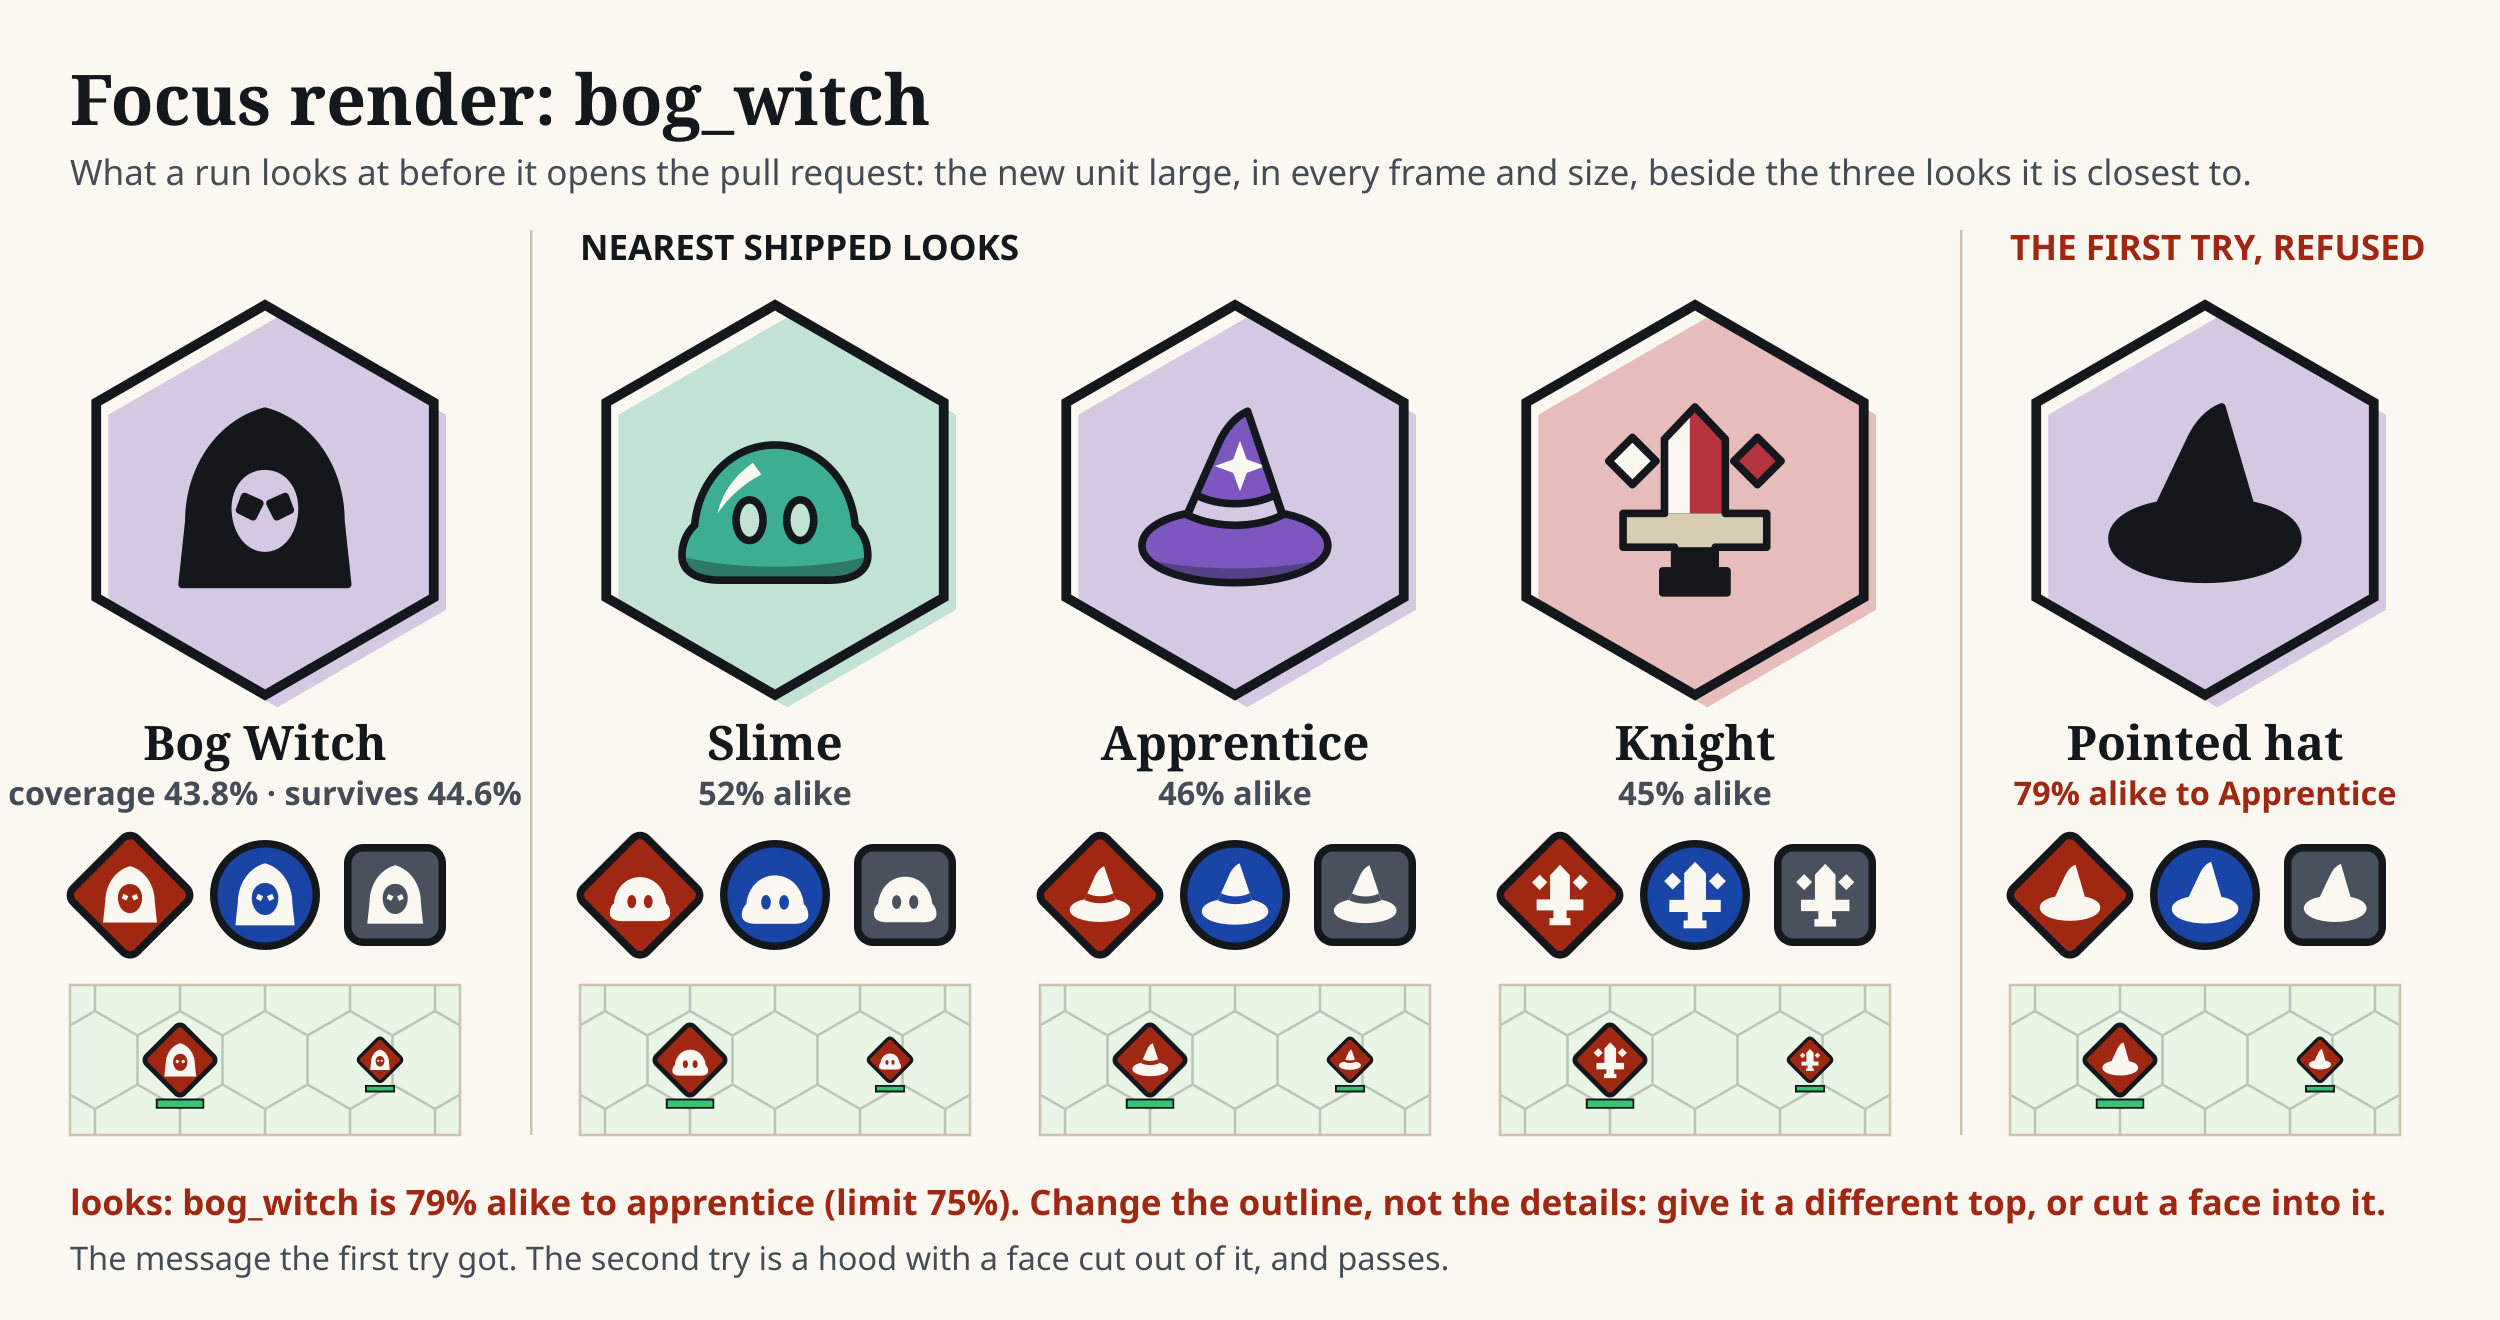
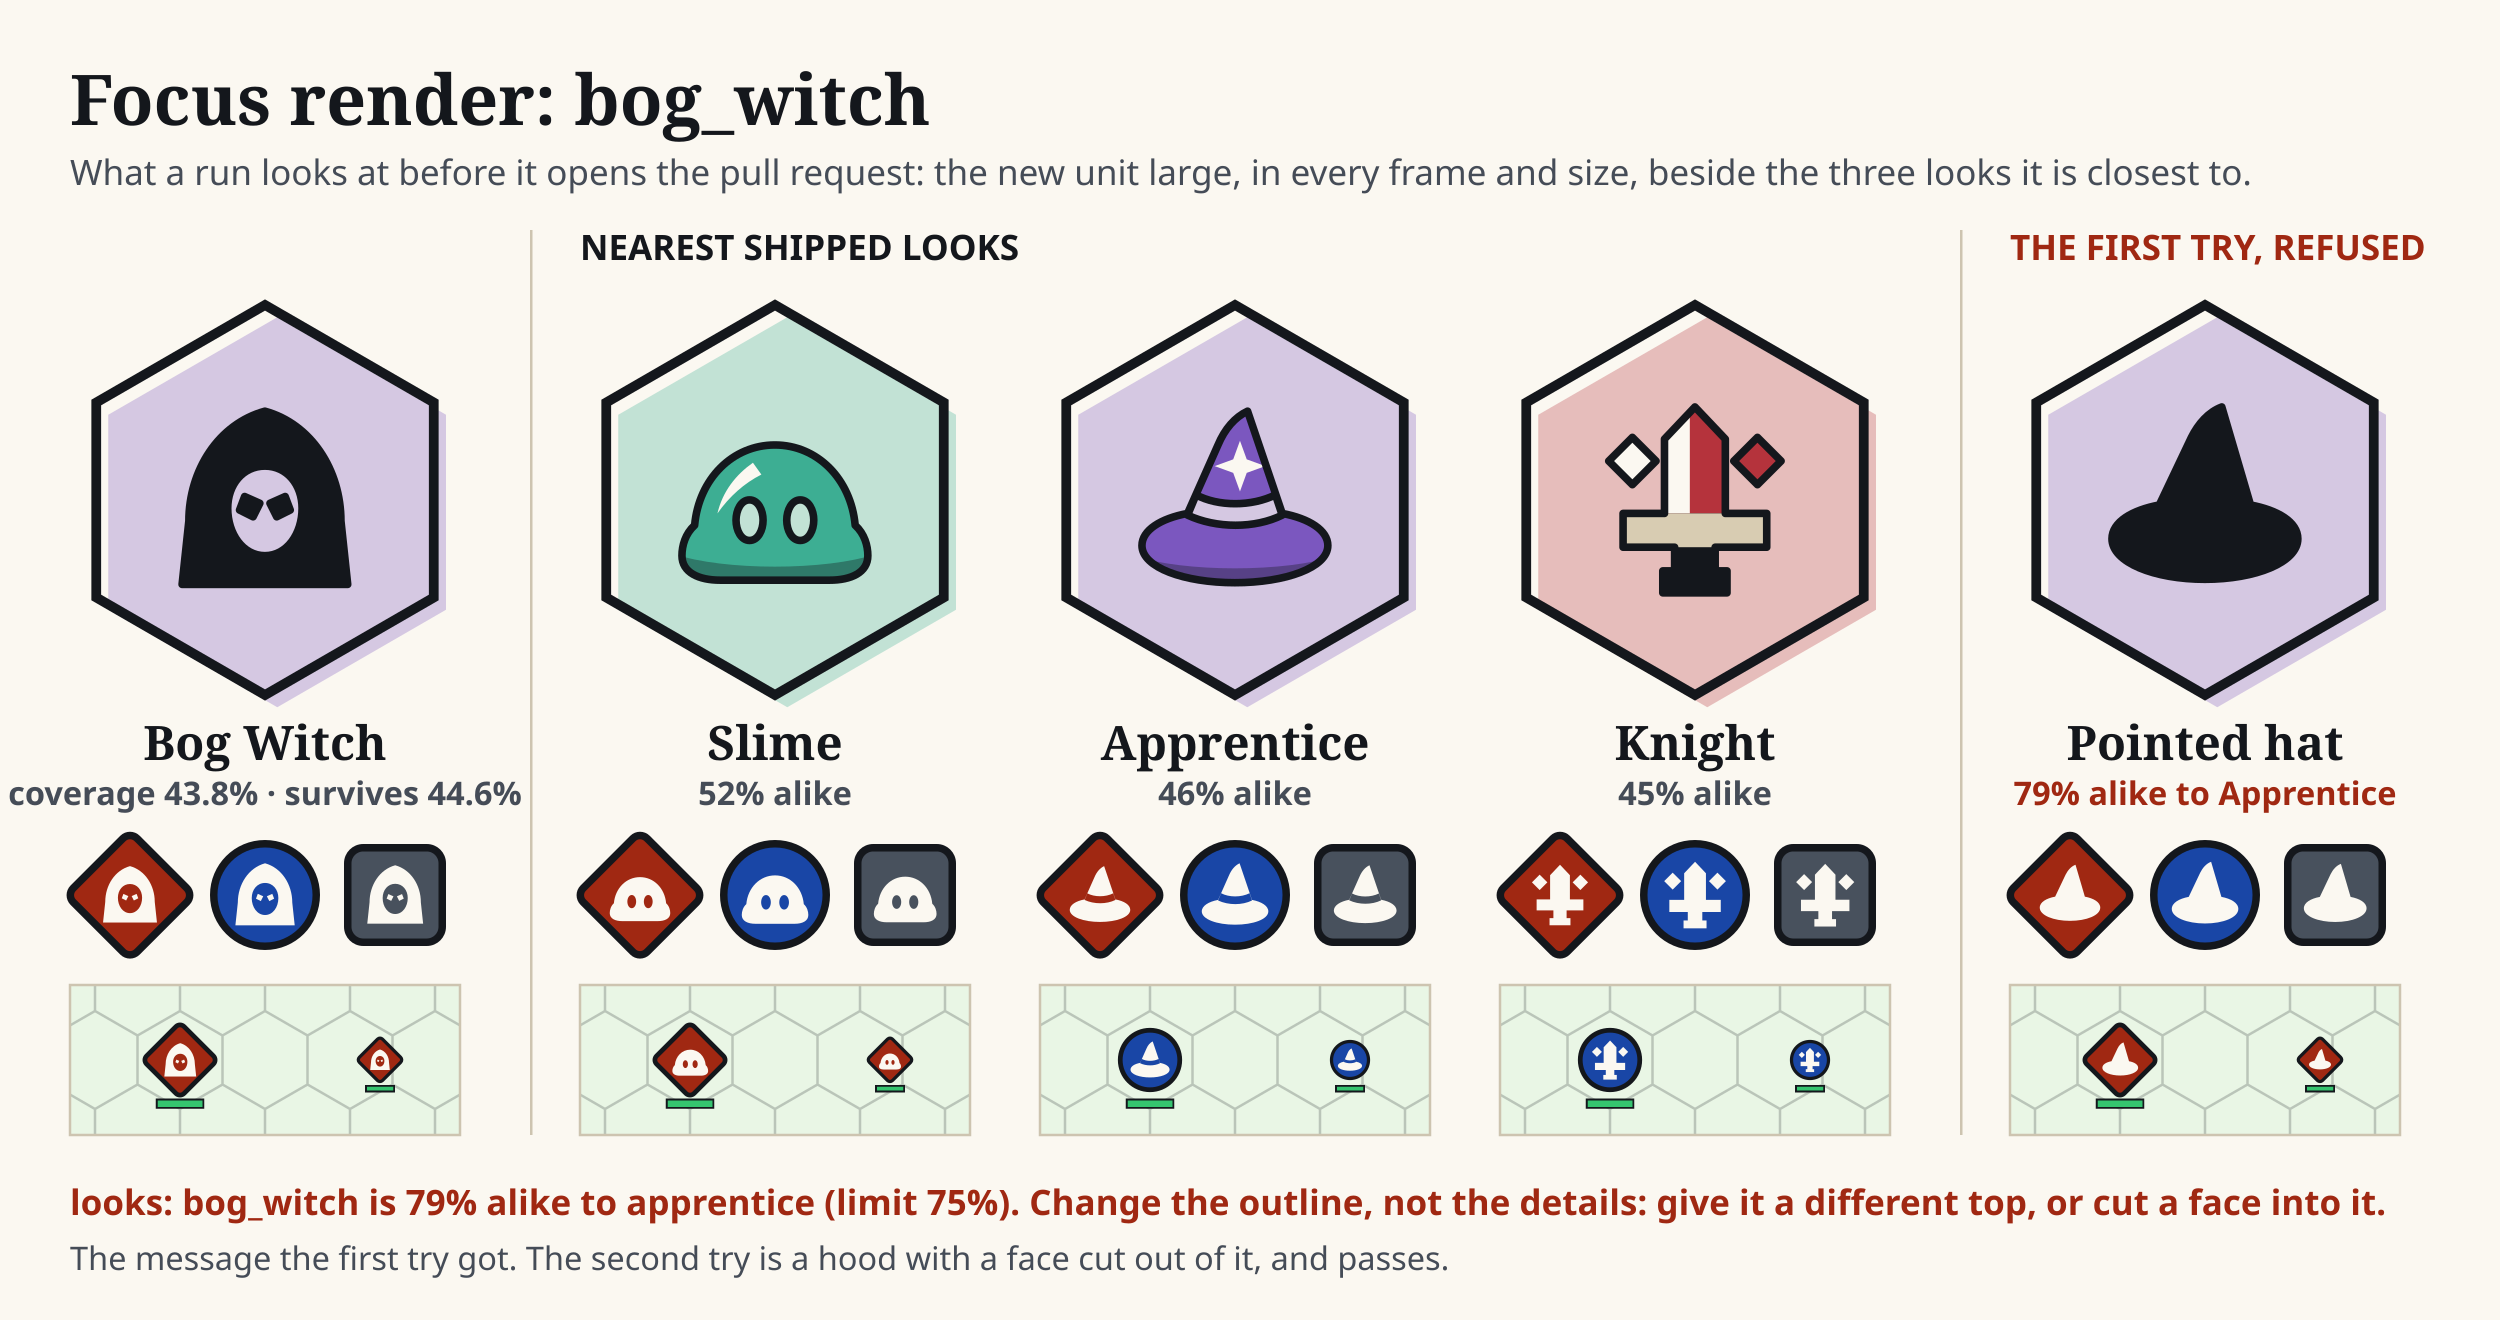
<svg xmlns="http://www.w3.org/2000/svg" width="1000" height="528" viewBox="0 0 1000 528">
  <style>.s{font-family:serif;font-weight:700}.b{font-family:sans-serif}.m{font-family:sans-serif;font-weight:500}.h{font-family:sans-serif;font-weight:700;font-stretch:condensed;font-variant-numeric:tabular-nums}.i{font-family:serif;font-style:italic}</style>
  <rect width="1000" height="528" fill="#FBF8F1" />
  <text x="28" y="50" class="s" font-size="28" fill="#14171C">Focus render: bog_witch</text>
  <text x="28" y="74" class="b" font-size="14" fill="#454C57">What a run looks at before it opens the pull request: the new unit large, in every frame and size, beside the three looks it is closest to.</text>
  <path d="M178.4 243.9L178.4 165.9L110.9 126.9L43.3 165.9L43.3 243.9L110.9 282.9Z" fill="#D5C8E2" />
  <g transform="translate(65.4 159.4) scale(3.38)">
    <path d="M12 1.5 C17.5 3 21 8.5 21 14.5 L21.8 22 L2.2 22 L3 14.5 C3 8.5 6.5 3 12 1.5 Z M12 8 C14.6 8 16.4 10.2 16.4 13 C16.4 16 14.6 18.6 12 18.6 C9.4 18.6 7.6 16 7.6 13 C7.6 10.2 9.4 8 12 8 Z M9.6 11.6 L11.4 12.4 L10.6 14 L9 13.2 Z M14.4 11.6 L15 13.2 L13.4 14 L12.6 12.4 Z" fill="#14171C" fill-rule="evenodd" />
    <path d="M12 1.5 C17.5 3 21 8.5 21 14.5 L21.8 22 L2.2 22 L3 14.5 C3 8.5 6.5 3 12 1.5 Z M12 8 C14.6 8 16.4 10.2 16.4 13 C16.4 16 14.6 18.6 12 18.6 C9.4 18.6 7.6 16 7.6 13 C7.6 10.2 9.4 8 12 8 Z M9.6 11.6 L11.4 12.4 L10.6 14 L9 13.2 Z M14.4 11.6 L15 13.2 L13.4 14 L12.6 12.4 Z" fill="none" stroke="#14171C" stroke-width=".9" stroke-linejoin="round" />
  </g>
  <path d="M173.5 239L173.5 161L106 122L38.5 161L38.5 239L106 278Z" fill="none" stroke="#14171C" stroke-width="3.9" />
  <text x="106" y="304" class="s" font-size="19" fill="#14171C" text-anchor="middle">Bog Witch</text>
  <text x="106" y="322" class="h" font-size="13" fill="#454C57" text-anchor="middle">coverage 43.8% · survives 44.6%</text>
  <rect x="34" y="340" width="36.1" height="36.1" rx="4" transform="rotate(45 52 358)" fill="#A02812" stroke="#14171C" stroke-width="3" />
  <path d="M12 1.5 C17.5 3 21 8.5 21 14.5 L21.8 22 L2.2 22 L3 14.5 C3 8.5 6.5 3 12 1.5 Z M12 8 C14.6 8 16.4 10.2 16.4 13 C16.4 16 14.6 18.6 12 18.6 C9.4 18.6 7.6 16 7.6 13 C7.6 10.2 9.4 8 12 8 Z M9.6 11.6 L11.4 12.4 L10.6 14 L9 13.2 Z M14.4 11.6 L15 13.2 L13.4 14 L12.6 12.4 Z" transform="translate(38.8 344.8) scale(1.1)" fill="#FBF8F1" fill-rule="evenodd" />
  <circle cx="106" cy="358" r="20.5" fill="#1946A6" stroke="#14171C" stroke-width="3" />
  <path d="M12 1.5 C17.5 3 21 8.5 21 14.5 L21.8 22 L2.2 22 L3 14.5 C3 8.5 6.5 3 12 1.5 Z M12 8 C14.6 8 16.4 10.2 16.4 13 C16.4 16 14.6 18.6 12 18.6 C9.4 18.6 7.6 16 7.6 13 C7.6 10.2 9.4 8 12 8 Z M9.6 11.6 L11.4 12.4 L10.6 14 L9 13.2 Z M14.4 11.6 L15 13.2 L13.4 14 L12.6 12.4 Z" transform="translate(91.5 343.5) scale(1.21)" fill="#FBF8F1" fill-rule="evenodd" />
  <rect x="139.1" y="339.1" width="37.8" height="37.8" rx="6.2" fill="#48515D" stroke="#14171C" stroke-width="3" />
  <path d="M12 1.5 C17.5 3 21 8.5 21 14.5 L21.8 22 L2.2 22 L3 14.5 C3 8.5 6.5 3 12 1.5 Z M12 8 C14.6 8 16.4 10.2 16.4 13 C16.4 16 14.6 18.6 12 18.6 C9.4 18.6 7.6 16 7.6 13 C7.6 10.2 9.4 8 12 8 Z M9.6 11.6 L11.4 12.4 L10.6 14 L9 13.2 Z M14.4 11.6 L15 13.2 L13.4 14 L12.6 12.4 Z" transform="translate(144.4 344.4) scale(1.14)" fill="#FBF8F1" fill-rule="evenodd" />
  <clipPath id="fbog_witch">
    <rect x="28" y="394" width="156" height="60" />
  </clipPath>
  <g clip-path="url(#fbog_witch)">
    <rect x="28" y="394" width="156" height="60" fill="#E9F6E5" />
    <path d="M21 374.9l0 -19.6l-17 -9.8l-17 9.8M21 433.8l0 -19.6l-17 -9.8l-17 9.8M38 404.4l0 -19.7l-17 -9.8l-17 9.8M55 374.9l0 -19.6l-17 -9.8l-17 9.8M21 492.7l0 -19.6l-17 -9.8l-17 9.8M38 463.3l0 -19.7l-17 -9.8l-17 9.8M55 433.8l0 -19.6l-17 -9.8l-17 9.8M72 404.4l0 -19.7l-17 -9.8l-17 9.8M89 374.9l0 -19.6l-17 -9.8l-17 9.8M55 492.7l0 -19.6l-17 -9.8l-17 9.8M72 463.3l0 -19.7l-17 -9.8l-17 9.8M89 433.8l0 -19.6l-17 -9.8l-17 9.8M106 404.4l0 -19.7l-17 -9.8l-17 9.8M123 374.9l0 -19.6l-17 -9.8l-17 9.8M89 492.7l0 -19.6l-17 -9.8l-17 9.8M106 463.3l0 -19.7l-17 -9.8l-17 9.8M123 433.8l0 -19.6l-17 -9.8l-17 9.8M140 404.4l0 -19.7l-17 -9.8l-17 9.8M157 374.9l0 -19.6l-17 -9.8l-17 9.8M123 492.7l0 -19.6l-17 -9.8l-17 9.8M140 463.3l0 -19.7l-17 -9.8l-17 9.8M157 433.8l0 -19.6l-17 -9.8l-17 9.8M174 404.4l0 -19.7l-17 -9.8l-17 9.8M191 374.9l0 -19.6l-17 -9.8l-17 9.8M157 492.7l0 -19.6l-17 -9.8l-17 9.8M174 463.3l0 -19.7l-17 -9.8l-17 9.8M191 433.8l0 -19.6l-17 -9.8l-17 9.8M208 404.4l0 -19.7l-17 -9.8l-17 9.8M225 374.9l0 -19.6l-17 -9.8l-17 9.8M191 492.7l0 -19.6l-17 -9.8l-17 9.8M208 463.3l0 -19.7l-17 -9.8l-17 9.8M225 433.8l0 -19.6l-17 -9.8l-17 9.8M225 492.7l0 -19.6l-17 -9.8l-17 9.8" fill="none" stroke="#14171C" stroke-opacity="0.22" stroke-width="1" />
    <rect x="61.4" y="413.4" width="21.2" height="21.2" rx="2.3" transform="rotate(45 72 424)" fill="#A02812" stroke="#14171C" stroke-width="1.9" />
    <path d="M12 1.5 C17.5 3 21 8.5 21 14.5 L21.8 22 L2.2 22 L3 14.5 C3 8.5 6.5 3 12 1.5 Z M12 8 C14.6 8 16.4 10.2 16.4 13 C16.4 16 14.6 18.6 12 18.6 C9.4 18.6 7.6 16 7.6 13 C7.6 10.2 9.4 8 12 8 Z M9.6 11.6 L11.4 12.4 L10.6 14 L9 13.2 Z M14.4 11.6 L15 13.2 L13.4 14 L12.6 12.4 Z" transform="translate(64.3 416.3) scale(0.65)" fill="#FBF8F1" fill-rule="evenodd" />
    <rect x="62.3" y="439.4" width="19.4" height="4.1" fill="#14171C" />
    <rect x="63.1" y="440.2" width="17.9" height="2.6" fill="#35C46F" />
    <rect x="145.4" y="417.4" width="13.1" height="13.1" rx="1.4" transform="rotate(45 152 424)" fill="#A02812" stroke="#14171C" stroke-width="1.3" />
    <path d="M12 1.5 C17.5 3 21 8.5 21 14.5 L21.8 22 L2.2 22 L3 14.5 C3 8.5 6.5 3 12 1.5 Z M12 8 C14.6 8 16.4 10.2 16.4 13 C16.4 16 14.6 18.6 12 18.6 C9.4 18.6 7.6 16 7.6 13 C7.6 10.2 9.4 8 12 8 Z M9.6 11.6 L11.4 12.4 L10.6 14 L9 13.2 Z M14.4 11.6 L15 13.2 L13.4 14 L12.6 12.4 Z" transform="translate(147.2 419.2) scale(0.4)" fill="#FBF8F1" fill-rule="evenodd" />
    <rect x="146" y="434" width="12" height="3" fill="#14171C" />
    <rect x="146.8" y="434.7" width="10.5" height="1.5" fill="#35C46F" />
  </g>
  <rect x="28" y="394" width="156" height="60" fill="none" stroke="#CDC4B0" />
  <rect x="212" y="92" width="1" height="362" fill="#CDC4B0" />
  <text x="232" y="104" class="h" font-size="14" fill="#14171C">NEAREST SHIPPED LOOKS</text>
  <path d="M382.4 243.9L382.4 165.9L314.9 126.9L247.3 165.9L247.3 243.9L314.9 282.9Z" fill="#C2E2D5" />
  <g transform="translate(269.4 159.4) scale(3.38)">
    <path d="M12 5.5 C17 5.5 21 9.5 21.5 15 C22.6 16 23 17.4 23 18.6 C23 20.6 21 21.5 18.5 21.5 L5.5 21.5 C3 21.5 1 20.6 1 18.6 C1 17.4 1.4 16 2.5 15 C3 9.5 7 5.5 12 5.5 Z M9 12 C10 12 10.6 13.2 10.6 14.4 C10.6 15.6 10 16.8 9 16.8 C8 16.8 7.4 15.6 7.4 14.4 C7.4 13.2 8 12 9 12 Z M15 12 C16 12 16.6 13.2 16.6 14.4 C16.6 15.6 16 16.8 15 16.8 C14 16.8 13.4 15.6 13.4 14.4 C13.4 13.2 14 12 15 12 Z" fill="#14171C" fill-rule="evenodd" />
    <clipPath id="g18">
      <path d="M12 5.5 C17 5.5 21 9.5 21.5 15 C22.6 16 23 17.4 23 18.6 C23 20.6 21 21.5 18.5 21.5 L5.5 21.5 C3 21.5 1 20.6 1 18.6 C1 17.4 1.4 16 2.5 15 C3 9.5 7 5.5 12 5.5 Z M9 12 C10 12 10.6 13.2 10.6 14.4 C10.6 15.6 10 16.8 9 16.8 C8 16.8 7.4 15.6 7.4 14.4 C7.4 13.2 8 12 9 12 Z M15 12 C16 12 16.6 13.2 16.6 14.4 C16.6 15.6 16 16.8 15 16.8 C14 16.8 13.4 15.6 13.4 14.4 C13.4 13.2 14 12 15 12 Z" clip-rule="evenodd" />
    </clipPath>
    <g clip-path="url(#g18)">
      <path d="M0 0 L24 0 L24 24 L0 24 Z" fill="#3DAE93" />
      <path d="M0 18.4 C6 20.4 18 20.4 24 18.4 L24 24 L0 24 Z" fill="#2F7969" />
      <path d="M9.4 7.6 C7.4 9 5.8 11 5.2 13.6 C6.6 11.6 8.4 10 10.4 9 Z" fill="#FBF8F1" />
    </g>
    <path d="M12 5.5 C17 5.5 21 9.5 21.5 15 C22.6 16 23 17.4 23 18.6 C23 20.6 21 21.5 18.5 21.5 L5.5 21.5 C3 21.5 1 20.6 1 18.6 C1 17.4 1.4 16 2.5 15 C3 9.5 7 5.5 12 5.5 Z M9 12 C10 12 10.6 13.2 10.6 14.4 C10.6 15.6 10 16.8 9 16.8 C8 16.8 7.4 15.6 7.4 14.4 C7.4 13.2 8 12 9 12 Z M15 12 C16 12 16.6 13.2 16.6 14.4 C16.6 15.6 16 16.8 15 16.8 C14 16.8 13.4 15.6 13.4 14.4 C13.4 13.2 14 12 15 12 Z" fill="none" stroke="#14171C" stroke-width=".9" stroke-linejoin="round" />
  </g>
  <path d="M377.5 239L377.5 161L310 122L242.5 161L242.5 239L310 278Z" fill="none" stroke="#14171C" stroke-width="3.9" />
  <text x="310" y="304" class="s" font-size="19" fill="#14171C" text-anchor="middle">Slime</text>
  <text x="310" y="322" class="h" font-size="13" fill="#454C57" text-anchor="middle">52% alike</text>
  <rect x="238" y="340" width="36.1" height="36.1" rx="4" transform="rotate(45 256 358)" fill="#A02812" stroke="#14171C" stroke-width="3" />
  <path d="M12 5.5 C17 5.5 21 9.5 21.5 15 C22.6 16 23 17.4 23 18.6 C23 20.6 21 21.5 18.5 21.5 L5.5 21.5 C3 21.5 1 20.6 1 18.6 C1 17.4 1.4 16 2.5 15 C3 9.5 7 5.5 12 5.5 Z M9 12 C10 12 10.6 13.2 10.6 14.4 C10.6 15.6 10 16.8 9 16.8 C8 16.8 7.4 15.6 7.4 14.4 C7.4 13.2 8 12 9 12 Z M15 12 C16 12 16.6 13.2 16.6 14.4 C16.6 15.6 16 16.8 15 16.8 C14 16.8 13.4 15.6 13.4 14.4 C13.4 13.2 14 12 15 12 Z" transform="translate(242.8 344.8) scale(1.1)" fill="#FBF8F1" fill-rule="evenodd" />
  <circle cx="310" cy="358" r="20.5" fill="#1946A6" stroke="#14171C" stroke-width="3" />
  <path d="M12 5.5 C17 5.5 21 9.5 21.5 15 C22.6 16 23 17.4 23 18.6 C23 20.6 21 21.5 18.5 21.5 L5.5 21.5 C3 21.5 1 20.6 1 18.6 C1 17.4 1.4 16 2.5 15 C3 9.5 7 5.5 12 5.5 Z M9 12 C10 12 10.6 13.2 10.6 14.4 C10.6 15.6 10 16.8 9 16.8 C8 16.8 7.4 15.6 7.4 14.4 C7.4 13.2 8 12 9 12 Z M15 12 C16 12 16.6 13.2 16.6 14.4 C16.6 15.6 16 16.8 15 16.8 C14 16.8 13.4 15.6 13.4 14.4 C13.4 13.2 14 12 15 12 Z" transform="translate(295.5 343.5) scale(1.21)" fill="#FBF8F1" fill-rule="evenodd" />
  <rect x="343.1" y="339.1" width="37.8" height="37.8" rx="6.2" fill="#48515D" stroke="#14171C" stroke-width="3" />
  <path d="M12 5.5 C17 5.5 21 9.5 21.5 15 C22.6 16 23 17.4 23 18.6 C23 20.6 21 21.5 18.5 21.5 L5.5 21.5 C3 21.5 1 20.6 1 18.6 C1 17.4 1.4 16 2.5 15 C3 9.5 7 5.5 12 5.5 Z M9 12 C10 12 10.6 13.2 10.6 14.4 C10.6 15.6 10 16.8 9 16.8 C8 16.8 7.4 15.6 7.4 14.4 C7.4 13.2 8 12 9 12 Z M15 12 C16 12 16.6 13.2 16.6 14.4 C16.6 15.6 16 16.8 15 16.8 C14 16.8 13.4 15.6 13.4 14.4 C13.4 13.2 14 12 15 12 Z" transform="translate(348.4 344.4) scale(1.14)" fill="#FBF8F1" fill-rule="evenodd" />
  <clipPath id="fslime">
    <rect x="232" y="394" width="156" height="60" />
  </clipPath>
  <g clip-path="url(#fslime)">
    <rect x="232" y="394" width="156" height="60" fill="#E9F6E5" />
    <path d="M225 374.9l0 -19.6l-17 -9.8l-17 9.8M225 433.8l0 -19.6l-17 -9.8l-17 9.8M242 404.4l0 -19.7l-17 -9.8l-17 9.8M259 374.9l0 -19.6l-17 -9.8l-17 9.8M225 492.7l0 -19.6l-17 -9.8l-17 9.8M242 463.3l0 -19.7l-17 -9.8l-17 9.8M259 433.8l0 -19.6l-17 -9.8l-17 9.8M276 404.4l0 -19.7l-17 -9.8l-17 9.8M293 374.9l0 -19.6l-17 -9.8l-17 9.8M259 492.7l0 -19.6l-17 -9.8l-17 9.8M276 463.3l0 -19.7l-17 -9.8l-17 9.8M293 433.8l0 -19.6l-17 -9.8l-17 9.8M310 404.4l0 -19.7l-17 -9.8l-17 9.8M327 374.9l0 -19.6l-17 -9.8l-17 9.8M293 492.7l0 -19.6l-17 -9.8l-17 9.8M310 463.3l0 -19.7l-17 -9.8l-17 9.8M327 433.8l0 -19.6l-17 -9.8l-17 9.8M344 404.4l0 -19.7l-17 -9.8l-17 9.8M361 374.9l0 -19.6l-17 -9.8l-17 9.8M327 492.7l0 -19.6l-17 -9.8l-17 9.8M344 463.3l0 -19.7l-17 -9.8l-17 9.8M361 433.8l0 -19.6l-17 -9.8l-17 9.8M378 404.4l0 -19.7l-17 -9.8l-17 9.8M395 374.9l0 -19.6l-17 -9.8l-17 9.8M361 492.7l0 -19.6l-17 -9.8l-17 9.8M378 463.3l0 -19.7l-17 -9.8l-17 9.8M395 433.8l0 -19.6l-17 -9.8l-17 9.8M412 404.4l0 -19.7l-17 -9.8l-17 9.8M429 374.9l0 -19.6l-17 -9.8l-17 9.8M395 492.7l0 -19.6l-17 -9.8l-17 9.8M412 463.3l0 -19.7l-17 -9.8l-17 9.8M429 433.8l0 -19.6l-17 -9.8l-17 9.8M429 492.7l0 -19.6l-17 -9.8l-17 9.8" fill="none" stroke="#14171C" stroke-opacity="0.22" stroke-width="1" />
    <rect x="265.4" y="413.4" width="21.2" height="21.2" rx="2.3" transform="rotate(45 276 424)" fill="#A02812" stroke="#14171C" stroke-width="1.9" />
    <path d="M12 5.5 C17 5.5 21 9.5 21.5 15 C22.6 16 23 17.4 23 18.6 C23 20.6 21 21.5 18.5 21.5 L5.5 21.5 C3 21.5 1 20.6 1 18.6 C1 17.4 1.4 16 2.5 15 C3 9.5 7 5.5 12 5.5 Z M9 12 C10 12 10.6 13.2 10.6 14.4 C10.6 15.6 10 16.8 9 16.8 C8 16.8 7.4 15.6 7.4 14.4 C7.4 13.2 8 12 9 12 Z M15 12 C16 12 16.6 13.2 16.6 14.4 C16.6 15.6 16 16.8 15 16.8 C14 16.8 13.4 15.6 13.4 14.4 C13.4 13.2 14 12 15 12 Z" transform="translate(268.3 416.3) scale(0.65)" fill="#FBF8F1" fill-rule="evenodd" />
    <rect x="266.3" y="439.4" width="19.4" height="4.1" fill="#14171C" />
    <rect x="267.1" y="440.2" width="17.9" height="2.6" fill="#35C46F" />
    <rect x="349.4" y="417.4" width="13.1" height="13.1" rx="1.4" transform="rotate(45 356 424)" fill="#A02812" stroke="#14171C" stroke-width="1.3" />
    <path d="M12 5.5 C17 5.5 21 9.5 21.5 15 C22.6 16 23 17.4 23 18.6 C23 20.6 21 21.5 18.5 21.5 L5.5 21.5 C3 21.5 1 20.6 1 18.6 C1 17.4 1.4 16 2.5 15 C3 9.5 7 5.5 12 5.5 Z M9 12 C10 12 10.6 13.2 10.6 14.4 C10.6 15.6 10 16.8 9 16.8 C8 16.8 7.4 15.6 7.4 14.4 C7.4 13.2 8 12 9 12 Z M15 12 C16 12 16.6 13.2 16.6 14.4 C16.6 15.6 16 16.8 15 16.8 C14 16.8 13.4 15.6 13.4 14.4 C13.4 13.2 14 12 15 12 Z" transform="translate(351.2 419.2) scale(0.4)" fill="#FBF8F1" fill-rule="evenodd" />
    <rect x="350" y="434" width="12" height="3" fill="#14171C" />
    <rect x="350.8" y="434.7" width="10.5" height="1.5" fill="#35C46F" />
  </g>
  <rect x="232" y="394" width="156" height="60" fill="none" stroke="#CDC4B0" />
  <path d="M566.4 243.9L566.4 165.9L498.9 126.9L431.3 165.9L431.3 243.9L498.9 282.9Z" fill="#D5C8E2" />
  <g transform="translate(453.4 159.4) scale(3.38)">
    <path d="M13.5 1.5 L17.6 13.6 C20.8 14.2 23 15.6 23 17.4 C23 20 18 21.8 12 21.8 C6 21.8 1 20 1 17.4 C1 15.6 3.2 14.2 6.4 13.6 L10 5.5 C10.8 3.6 12 2.2 13.5 1.5 Z M7.4 11.4 C10 12.8 14 12.8 16.8 11.4 L17.6 13.8 C14.4 15.4 9.8 15.4 6.4 13.8 Z" fill="#14171C" fill-rule="evenodd" />
    <clipPath id="g19">
      <path d="M13.5 1.5 L17.6 13.6 C20.8 14.2 23 15.6 23 17.4 C23 20 18 21.8 12 21.8 C6 21.8 1 20 1 17.4 C1 15.6 3.2 14.2 6.4 13.6 L10 5.5 C10.8 3.6 12 2.2 13.5 1.5 Z M7.4 11.4 C10 12.8 14 12.8 16.8 11.4 L17.6 13.8 C14.4 15.4 9.8 15.4 6.4 13.8 Z" clip-rule="evenodd" />
    </clipPath>
    <g clip-path="url(#g19)">
      <path d="M0 0 L24 0 L24 24 L0 24 Z" fill="#7B57BF" />
      <path d="M0 18.6 C6 20.6 18 20.6 24 18.6 L24 24 L0 24 Z" fill="#574186" />
      <path d="M12.6 5 L13.4 7.2 L15.6 8 L13.4 8.8 L12.6 11 L11.8 8.8 L9.6 8 L11.8 7.2 Z" fill="#FBF8F1" />
    </g>
    <path d="M13.5 1.5 L17.6 13.6 C20.8 14.2 23 15.6 23 17.4 C23 20 18 21.8 12 21.8 C6 21.8 1 20 1 17.4 C1 15.6 3.2 14.2 6.4 13.6 L10 5.5 C10.8 3.6 12 2.2 13.5 1.5 Z M7.4 11.4 C10 12.8 14 12.8 16.8 11.4 L17.6 13.8 C14.4 15.4 9.8 15.4 6.4 13.8 Z" fill="none" stroke="#14171C" stroke-width=".9" stroke-linejoin="round" />
  </g>
  <path d="M561.5 239L561.5 161L494 122L426.5 161L426.5 239L494 278Z" fill="none" stroke="#14171C" stroke-width="3.9" />
  <text x="494" y="304" class="s" font-size="19" fill="#14171C" text-anchor="middle">Apprentice</text>
  <text x="494" y="322" class="h" font-size="13" fill="#454C57" text-anchor="middle">46% alike</text>
  <rect x="422" y="340" width="36.1" height="36.1" rx="4" transform="rotate(45 440 358)" fill="#A02812" stroke="#14171C" stroke-width="3" />
  <path d="M13.5 1.5 L17.6 13.6 C20.8 14.2 23 15.6 23 17.4 C23 20 18 21.8 12 21.8 C6 21.8 1 20 1 17.4 C1 15.6 3.2 14.2 6.4 13.6 L10 5.5 C10.8 3.6 12 2.2 13.5 1.5 Z M7.4 11.4 C10 12.8 14 12.8 16.8 11.4 L17.6 13.8 C14.4 15.4 9.8 15.4 6.4 13.8 Z" transform="translate(426.8 344.8) scale(1.1)" fill="#FBF8F1" fill-rule="evenodd" />
  <circle cx="494" cy="358" r="20.5" fill="#1946A6" stroke="#14171C" stroke-width="3" />
  <path d="M13.5 1.5 L17.6 13.6 C20.8 14.2 23 15.6 23 17.4 C23 20 18 21.8 12 21.8 C6 21.8 1 20 1 17.4 C1 15.6 3.2 14.2 6.4 13.6 L10 5.5 C10.8 3.6 12 2.2 13.5 1.5 Z M7.4 11.4 C10 12.8 14 12.8 16.8 11.4 L17.6 13.8 C14.4 15.4 9.8 15.4 6.4 13.8 Z" transform="translate(479.5 343.5) scale(1.21)" fill="#FBF8F1" fill-rule="evenodd" />
  <rect x="527.1" y="339.1" width="37.8" height="37.8" rx="6.2" fill="#48515D" stroke="#14171C" stroke-width="3" />
  <path d="M13.5 1.5 L17.6 13.6 C20.8 14.2 23 15.6 23 17.4 C23 20 18 21.8 12 21.8 C6 21.8 1 20 1 17.4 C1 15.6 3.2 14.2 6.4 13.6 L10 5.5 C10.8 3.6 12 2.2 13.5 1.5 Z M7.4 11.4 C10 12.8 14 12.8 16.8 11.4 L17.6 13.8 C14.4 15.4 9.8 15.4 6.4 13.8 Z" transform="translate(532.4 344.4) scale(1.14)" fill="#FBF8F1" fill-rule="evenodd" />
  <clipPath id="fapprentice">
    <rect x="416" y="394" width="156" height="60" />
  </clipPath>
  <g clip-path="url(#fapprentice)">
    <rect x="416" y="394" width="156" height="60" fill="#E9F6E5" />
    <path d="M409 374.9l0 -19.6l-17 -9.8l-17 9.8M409 433.8l0 -19.6l-17 -9.8l-17 9.8M426 404.4l0 -19.7l-17 -9.8l-17 9.8M443 374.9l0 -19.6l-17 -9.8l-17 9.8M409 492.7l0 -19.6l-17 -9.8l-17 9.8M426 463.3l0 -19.7l-17 -9.8l-17 9.8M443 433.8l0 -19.6l-17 -9.8l-17 9.8M460 404.4l0 -19.7l-17 -9.8l-17 9.8M477 374.9l0 -19.6l-17 -9.8l-17 9.8M443 492.7l0 -19.6l-17 -9.8l-17 9.8M460 463.3l0 -19.7l-17 -9.8l-17 9.8M477 433.8l0 -19.6l-17 -9.8l-17 9.8M494 404.4l0 -19.7l-17 -9.8l-17 9.8M511 374.9l0 -19.6l-17 -9.8l-17 9.8M477 492.7l0 -19.6l-17 -9.8l-17 9.8M494 463.3l0 -19.7l-17 -9.8l-17 9.8M511 433.8l0 -19.6l-17 -9.8l-17 9.8M528 404.4l0 -19.7l-17 -9.8l-17 9.8M545 374.9l0 -19.6l-17 -9.8l-17 9.8M511 492.7l0 -19.6l-17 -9.8l-17 9.8M528 463.3l0 -19.7l-17 -9.8l-17 9.8M545 433.8l0 -19.6l-17 -9.8l-17 9.8M562 404.4l0 -19.7l-17 -9.8l-17 9.8M579 374.9l0 -19.6l-17 -9.8l-17 9.8M545 492.7l0 -19.6l-17 -9.8l-17 9.8M562 463.3l0 -19.7l-17 -9.8l-17 9.8M579 433.8l0 -19.6l-17 -9.8l-17 9.8M596 404.4l0 -19.7l-17 -9.8l-17 9.8M613 374.9l0 -19.6l-17 -9.8l-17 9.8M579 492.7l0 -19.6l-17 -9.8l-17 9.8M596 463.3l0 -19.7l-17 -9.8l-17 9.8M613 433.8l0 -19.6l-17 -9.8l-17 9.8M613 492.7l0 -19.6l-17 -9.8l-17 9.8" fill="none" stroke="#14171C" stroke-opacity="0.22" stroke-width="1" />
-     <rect x="449.4" y="413.4" width="21.2" height="21.2" rx="2.3" transform="rotate(45 460 424)" fill="#A02812" stroke="#14171C" stroke-width="1.9" />
-     <path d="M13.5 1.5 L17.6 13.6 C20.8 14.2 23 15.6 23 17.4 C23 20 18 21.8 12 21.8 C6 21.8 1 20 1 17.4 C1 15.6 3.2 14.2 6.4 13.6 L10 5.5 C10.8 3.6 12 2.2 13.5 1.5 Z M7.4 11.4 C10 12.8 14 12.8 16.8 11.4 L17.6 13.8 C14.4 15.4 9.8 15.4 6.4 13.8 Z" transform="translate(452.3 416.3) scale(0.65)" fill="#FBF8F1" fill-rule="evenodd" />
+     <circle cx="460" cy="424" r="11.9" fill="#1946A6" stroke="#14171C" stroke-width="1.9" />
+     <path d="M13.5 1.5 L17.6 13.6 C20.8 14.2 23 15.6 23 17.4 C23 20 18 21.8 12 21.8 C6 21.8 1 20 1 17.4 C1 15.6 3.2 14.2 6.4 13.6 L10 5.5 C10.8 3.6 12 2.2 13.5 1.5 Z M7.4 11.4 C10 12.8 14 12.8 16.8 11.4 L17.6 13.8 C14.4 15.4 9.8 15.4 6.4 13.8 Z" transform="translate(451.5 415.5) scale(0.71)" fill="#FBF8F1" fill-rule="evenodd" />
    <rect x="450.3" y="439.4" width="19.4" height="4.1" fill="#14171C" />
    <rect x="451.1" y="440.2" width="17.9" height="2.6" fill="#35C46F" />
-     <rect x="533.4" y="417.4" width="13.1" height="13.1" rx="1.4" transform="rotate(45 540 424)" fill="#A02812" stroke="#14171C" stroke-width="1.3" />
-     <path d="M13.5 1.5 L17.6 13.6 C20.8 14.2 23 15.6 23 17.4 C23 20 18 21.8 12 21.8 C6 21.8 1 20 1 17.4 C1 15.6 3.2 14.2 6.4 13.6 L10 5.5 C10.8 3.6 12 2.2 13.5 1.5 Z M7.4 11.4 C10 12.8 14 12.8 16.8 11.4 L17.6 13.8 C14.4 15.4 9.8 15.4 6.4 13.8 Z" transform="translate(535.2 419.2) scale(0.4)" fill="#FBF8F1" fill-rule="evenodd" />
+     <circle cx="540" cy="424" r="7.4" fill="#1946A6" stroke="#14171C" stroke-width="1.3" />
+     <path d="M13.5 1.5 L17.6 13.6 C20.8 14.2 23 15.6 23 17.4 C23 20 18 21.8 12 21.8 C6 21.8 1 20 1 17.4 C1 15.6 3.2 14.2 6.4 13.6 L10 5.5 C10.8 3.6 12 2.2 13.5 1.5 Z M7.4 11.4 C10 12.8 14 12.8 16.8 11.4 L17.6 13.8 C14.4 15.4 9.8 15.4 6.4 13.8 Z" transform="translate(534.7 418.7) scale(0.44)" fill="#FBF8F1" fill-rule="evenodd" />
    <rect x="534" y="434" width="12" height="3" fill="#14171C" />
    <rect x="534.8" y="434.7" width="10.5" height="1.5" fill="#35C46F" />
  </g>
  <rect x="416" y="394" width="156" height="60" fill="none" stroke="#CDC4B0" />
  <path d="M750.4 243.9L750.4 165.9L682.9 126.9L615.3 165.9L615.3 243.9L682.9 282.9Z" fill="#E6BDBB" />
  <g transform="translate(637.4 159.4) scale(3.38)">
    <path d="M12 1 L15.6 4.8 L15.6 13.6 L20.5 13.6 L20.5 17.6 L14.4 17.6 L14.4 20.4 L15.8 20.4 L15.8 23 L8.2 23 L8.2 20.4 L9.6 20.4 L9.6 17.6 L3.5 17.6 L3.5 13.6 L8.4 13.6 L8.4 4.8 Z M4.6 4.6 L7.4 7.4 L4.6 10.2 L1.8 7.4 Z M19.4 4.6 L22.2 7.4 L19.4 10.2 L16.6 7.4 Z" fill="#14171C" fill-rule="evenodd" />
    <clipPath id="g20">
      <path d="M12 1 L15.6 4.8 L15.6 13.6 L20.5 13.6 L20.5 17.6 L14.4 17.6 L14.4 20.4 L15.8 20.4 L15.8 23 L8.2 23 L8.2 20.4 L9.6 20.4 L9.6 17.6 L3.5 17.6 L3.5 13.6 L8.4 13.6 L8.4 4.8 Z M4.6 4.6 L7.4 7.4 L4.6 10.2 L1.8 7.4 Z M19.4 4.6 L22.2 7.4 L19.4 10.2 L16.6 7.4 Z" clip-rule="evenodd" />
    </clipPath>
    <g clip-path="url(#g20)">
      <path d="M0 0 L24 0 L24 13.6 L0 13.6 Z" fill="#B5333C" />
      <path d="M0 0 L11.4 0 L11.4 13.6 L0 13.6 Z" fill="#FBF8F1" />
      <path d="M0 13.6 L24 13.6 L24 17.6 L0 17.6 Z" fill="#D8CCB2" />
    </g>
    <path d="M12 1 L15.6 4.8 L15.6 13.6 L20.5 13.6 L20.5 17.6 L14.4 17.6 L14.4 20.4 L15.8 20.4 L15.8 23 L8.2 23 L8.2 20.4 L9.6 20.4 L9.6 17.6 L3.5 17.6 L3.5 13.6 L8.4 13.6 L8.4 4.8 Z M4.6 4.6 L7.4 7.4 L4.6 10.2 L1.8 7.4 Z M19.4 4.6 L22.2 7.4 L19.4 10.2 L16.6 7.4 Z" fill="none" stroke="#14171C" stroke-width=".9" stroke-linejoin="round" />
  </g>
  <path d="M745.5 239L745.5 161L678 122L610.5 161L610.5 239L678 278Z" fill="none" stroke="#14171C" stroke-width="3.9" />
  <text x="678" y="304" class="s" font-size="19" fill="#14171C" text-anchor="middle">Knight</text>
  <text x="678" y="322" class="h" font-size="13" fill="#454C57" text-anchor="middle">45% alike</text>
  <rect x="606" y="340" width="36.1" height="36.1" rx="4" transform="rotate(45 624 358)" fill="#A02812" stroke="#14171C" stroke-width="3" />
  <path d="M12 1 L15.6 4.8 L15.6 13.6 L20.5 13.6 L20.5 17.6 L14.4 17.6 L14.4 20.4 L15.8 20.4 L15.8 23 L8.2 23 L8.2 20.4 L9.6 20.4 L9.6 17.6 L3.5 17.6 L3.5 13.6 L8.4 13.6 L8.4 4.8 Z M4.6 4.6 L7.4 7.4 L4.6 10.2 L1.8 7.4 Z M19.4 4.6 L22.2 7.4 L19.4 10.2 L16.6 7.4 Z" transform="translate(610.8 344.8) scale(1.1)" fill="#FBF8F1" fill-rule="evenodd" />
  <circle cx="678" cy="358" r="20.5" fill="#1946A6" stroke="#14171C" stroke-width="3" />
  <path d="M12 1 L15.6 4.8 L15.6 13.6 L20.5 13.6 L20.5 17.6 L14.4 17.6 L14.4 20.4 L15.8 20.4 L15.8 23 L8.2 23 L8.2 20.4 L9.6 20.4 L9.6 17.6 L3.5 17.6 L3.5 13.6 L8.4 13.6 L8.4 4.8 Z M4.6 4.6 L7.4 7.4 L4.6 10.2 L1.8 7.4 Z M19.4 4.6 L22.2 7.4 L19.4 10.2 L16.6 7.4 Z" transform="translate(663.5 343.5) scale(1.21)" fill="#FBF8F1" fill-rule="evenodd" />
  <rect x="711.1" y="339.1" width="37.8" height="37.8" rx="6.2" fill="#48515D" stroke="#14171C" stroke-width="3" />
  <path d="M12 1 L15.6 4.8 L15.6 13.6 L20.5 13.6 L20.5 17.6 L14.4 17.6 L14.4 20.4 L15.8 20.4 L15.8 23 L8.2 23 L8.2 20.4 L9.6 20.4 L9.6 17.6 L3.5 17.6 L3.5 13.6 L8.4 13.6 L8.4 4.8 Z M4.6 4.6 L7.4 7.4 L4.6 10.2 L1.8 7.4 Z M19.4 4.6 L22.2 7.4 L19.4 10.2 L16.6 7.4 Z" transform="translate(716.4 344.4) scale(1.14)" fill="#FBF8F1" fill-rule="evenodd" />
  <clipPath id="fknight">
    <rect x="600" y="394" width="156" height="60" />
  </clipPath>
  <g clip-path="url(#fknight)">
    <rect x="600" y="394" width="156" height="60" fill="#E9F6E5" />
    <path d="M593 374.9l0 -19.6l-17 -9.8l-17 9.8M593 433.8l0 -19.6l-17 -9.8l-17 9.8M610 404.4l0 -19.7l-17 -9.8l-17 9.8M627 374.9l0 -19.6l-17 -9.8l-17 9.8M593 492.7l0 -19.6l-17 -9.8l-17 9.8M610 463.3l0 -19.7l-17 -9.8l-17 9.8M627 433.8l0 -19.6l-17 -9.8l-17 9.8M644 404.4l0 -19.7l-17 -9.8l-17 9.8M661 374.9l0 -19.6l-17 -9.8l-17 9.8M627 492.7l0 -19.6l-17 -9.8l-17 9.8M644 463.3l0 -19.7l-17 -9.8l-17 9.8M661 433.8l0 -19.6l-17 -9.8l-17 9.8M678 404.4l0 -19.7l-17 -9.8l-17 9.8M695 374.9l0 -19.6l-17 -9.8l-17 9.8M661 492.7l0 -19.6l-17 -9.8l-17 9.8M678 463.3l0 -19.7l-17 -9.8l-17 9.8M695 433.8l0 -19.6l-17 -9.8l-17 9.8M712 404.4l0 -19.7l-17 -9.8l-17 9.8M729 374.9l0 -19.6l-17 -9.8l-17 9.8M695 492.7l0 -19.6l-17 -9.8l-17 9.8M712 463.3l0 -19.7l-17 -9.8l-17 9.8M729 433.8l0 -19.6l-17 -9.8l-17 9.8M746 404.4l0 -19.7l-17 -9.8l-17 9.8M763 374.9l0 -19.6l-17 -9.8l-17 9.8M729 492.7l0 -19.6l-17 -9.8l-17 9.8M746 463.3l0 -19.7l-17 -9.8l-17 9.8M763 433.8l0 -19.6l-17 -9.8l-17 9.8M780 404.4l0 -19.7l-17 -9.8l-17 9.8M797 374.9l0 -19.6l-17 -9.8l-17 9.8M763 492.7l0 -19.6l-17 -9.8l-17 9.8M780 463.3l0 -19.7l-17 -9.8l-17 9.8M797 433.8l0 -19.6l-17 -9.8l-17 9.8M797 492.7l0 -19.6l-17 -9.8l-17 9.8" fill="none" stroke="#14171C" stroke-opacity="0.22" stroke-width="1" />
-     <rect x="633.4" y="413.4" width="21.2" height="21.2" rx="2.3" transform="rotate(45 644 424)" fill="#A02812" stroke="#14171C" stroke-width="1.9" />
-     <path d="M12 1 L15.6 4.8 L15.6 13.6 L20.5 13.6 L20.5 17.6 L14.4 17.6 L14.4 20.4 L15.8 20.4 L15.8 23 L8.2 23 L8.2 20.4 L9.6 20.4 L9.6 17.6 L3.5 17.6 L3.5 13.6 L8.4 13.6 L8.4 4.8 Z M4.6 4.6 L7.4 7.4 L4.6 10.2 L1.8 7.4 Z M19.4 4.6 L22.2 7.4 L19.4 10.2 L16.6 7.4 Z" transform="translate(636.3 416.3) scale(0.65)" fill="#FBF8F1" fill-rule="evenodd" />
+     <circle cx="644" cy="424" r="11.9" fill="#1946A6" stroke="#14171C" stroke-width="1.9" />
+     <path d="M12 1 L15.6 4.8 L15.6 13.6 L20.5 13.6 L20.5 17.6 L14.4 17.6 L14.4 20.4 L15.8 20.4 L15.8 23 L8.2 23 L8.2 20.4 L9.6 20.4 L9.6 17.6 L3.5 17.6 L3.5 13.6 L8.4 13.6 L8.4 4.8 Z M4.6 4.6 L7.4 7.4 L4.6 10.2 L1.8 7.4 Z M19.4 4.6 L22.2 7.4 L19.4 10.2 L16.6 7.4 Z" transform="translate(635.5 415.5) scale(0.71)" fill="#FBF8F1" fill-rule="evenodd" />
    <rect x="634.3" y="439.4" width="19.4" height="4.1" fill="#14171C" />
    <rect x="635.1" y="440.2" width="17.9" height="2.6" fill="#35C46F" />
-     <rect x="717.4" y="417.4" width="13.1" height="13.1" rx="1.4" transform="rotate(45 724 424)" fill="#A02812" stroke="#14171C" stroke-width="1.3" />
-     <path d="M12 1 L15.6 4.8 L15.6 13.6 L20.5 13.6 L20.5 17.6 L14.4 17.6 L14.4 20.4 L15.8 20.4 L15.8 23 L8.2 23 L8.2 20.4 L9.6 20.4 L9.6 17.6 L3.5 17.6 L3.5 13.6 L8.4 13.6 L8.4 4.8 Z M4.6 4.6 L7.4 7.4 L4.6 10.2 L1.8 7.4 Z M19.4 4.6 L22.2 7.4 L19.4 10.2 L16.6 7.4 Z" transform="translate(719.2 419.2) scale(0.4)" fill="#FBF8F1" fill-rule="evenodd" />
+     <circle cx="724" cy="424" r="7.4" fill="#1946A6" stroke="#14171C" stroke-width="1.3" />
+     <path d="M12 1 L15.6 4.8 L15.6 13.6 L20.5 13.6 L20.5 17.6 L14.4 17.6 L14.4 20.4 L15.8 20.4 L15.8 23 L8.2 23 L8.2 20.4 L9.6 20.4 L9.6 17.6 L3.5 17.6 L3.5 13.6 L8.4 13.6 L8.4 4.8 Z M4.6 4.6 L7.4 7.4 L4.6 10.2 L1.8 7.4 Z M19.4 4.6 L22.2 7.4 L19.4 10.2 L16.6 7.4 Z" transform="translate(718.7 418.7) scale(0.44)" fill="#FBF8F1" fill-rule="evenodd" />
    <rect x="718" y="434" width="12" height="3" fill="#14171C" />
    <rect x="718.8" y="434.7" width="10.5" height="1.5" fill="#35C46F" />
  </g>
  <rect x="600" y="394" width="156" height="60" fill="none" stroke="#CDC4B0" />
  <rect x="784" y="92" width="1" height="362" fill="#CDC4B0" />
  <text x="804" y="104" class="h" font-size="14" fill="#A02812">THE FIRST TRY, REFUSED</text>
  <path d="M954.4 243.9L954.4 165.9L886.9 126.9L819.3 165.9L819.3 243.9L886.9 282.9Z" fill="#D5C8E2" />
  <g transform="translate(841.4 159.4) scale(3.38)">
    <path d="M14 1 L17.4 12.6 C20.6 13.2 23 14.6 23 16.6 C23 19.4 18 21.4 12 21.4 C6 21.4 1 19.4 1 16.6 C1 14.6 3.4 13.2 6.6 12.6 L10.4 4.6 C11.2 3 12.4 1.6 14 1 Z" fill="#14171C" fill-rule="evenodd" />
    <path d="M14 1 L17.4 12.6 C20.6 13.2 23 14.6 23 16.6 C23 19.4 18 21.4 12 21.4 C6 21.4 1 19.4 1 16.6 C1 14.6 3.4 13.2 6.6 12.6 L10.4 4.6 C11.2 3 12.4 1.6 14 1 Z" fill="none" stroke="#14171C" stroke-width=".9" stroke-linejoin="round" />
  </g>
  <path d="M949.5 239L949.5 161L882 122L814.5 161L814.5 239L882 278Z" fill="none" stroke="#14171C" stroke-width="3.9" />
  <text x="882" y="304" class="s" font-size="19" fill="#14171C" text-anchor="middle">Pointed hat</text>
  <text x="882" y="322" class="h" font-size="13" fill="#A02812" text-anchor="middle">79% alike to Apprentice</text>
  <rect x="810" y="340" width="36.1" height="36.1" rx="4" transform="rotate(45 828 358)" fill="#A02812" stroke="#14171C" stroke-width="3" />
  <path d="M14 1 L17.4 12.6 C20.6 13.2 23 14.6 23 16.6 C23 19.4 18 21.4 12 21.4 C6 21.4 1 19.4 1 16.6 C1 14.6 3.4 13.2 6.6 12.6 L10.4 4.6 C11.2 3 12.4 1.6 14 1 Z" transform="translate(814.8 344.8) scale(1.1)" fill="#FBF8F1" fill-rule="evenodd" />
  <circle cx="882" cy="358" r="20.5" fill="#1946A6" stroke="#14171C" stroke-width="3" />
  <path d="M14 1 L17.4 12.6 C20.6 13.2 23 14.6 23 16.6 C23 19.4 18 21.4 12 21.4 C6 21.4 1 19.4 1 16.6 C1 14.6 3.4 13.2 6.6 12.6 L10.4 4.6 C11.2 3 12.4 1.6 14 1 Z" transform="translate(867.5 343.5) scale(1.21)" fill="#FBF8F1" fill-rule="evenodd" />
  <rect x="915.1" y="339.1" width="37.8" height="37.8" rx="6.2" fill="#48515D" stroke="#14171C" stroke-width="3" />
  <path d="M14 1 L17.4 12.6 C20.6 13.2 23 14.6 23 16.6 C23 19.4 18 21.4 12 21.4 C6 21.4 1 19.4 1 16.6 C1 14.6 3.4 13.2 6.6 12.6 L10.4 4.6 C11.2 3 12.4 1.6 14 1 Z" transform="translate(920.4 344.4) scale(1.14)" fill="#FBF8F1" fill-rule="evenodd" />
  <clipPath id="fbog_witch_v1">
    <rect x="804" y="394" width="156" height="60" />
  </clipPath>
  <g clip-path="url(#fbog_witch_v1)">
    <rect x="804" y="394" width="156" height="60" fill="#E9F6E5" />
    <path d="M797 374.9l0 -19.6l-17 -9.8l-17 9.8M797 433.8l0 -19.6l-17 -9.8l-17 9.8M814 404.4l0 -19.7l-17 -9.8l-17 9.8M831 374.9l0 -19.6l-17 -9.8l-17 9.8M797 492.7l0 -19.6l-17 -9.8l-17 9.8M814 463.3l0 -19.7l-17 -9.8l-17 9.8M831 433.8l0 -19.6l-17 -9.8l-17 9.8M848 404.4l0 -19.7l-17 -9.8l-17 9.8M865 374.9l0 -19.6l-17 -9.8l-17 9.8M831 492.7l0 -19.6l-17 -9.8l-17 9.8M848 463.3l0 -19.7l-17 -9.8l-17 9.8M865 433.8l0 -19.6l-17 -9.8l-17 9.8M882 404.4l0 -19.7l-17 -9.8l-17 9.8M899 374.9l0 -19.6l-17 -9.8l-17 9.8M865 492.7l0 -19.6l-17 -9.8l-17 9.8M882 463.3l0 -19.7l-17 -9.8l-17 9.8M899 433.8l0 -19.6l-17 -9.8l-17 9.8M916 404.4l0 -19.7l-17 -9.8l-17 9.8M933 374.9l0 -19.6l-17 -9.8l-17 9.8M899 492.7l0 -19.6l-17 -9.8l-17 9.8M916 463.3l0 -19.7l-17 -9.8l-17 9.8M933 433.8l0 -19.6l-17 -9.8l-17 9.8M950 404.4l0 -19.7l-17 -9.8l-17 9.8M967 374.9l0 -19.6l-17 -9.8l-17 9.8M933 492.7l0 -19.6l-17 -9.8l-17 9.8M950 463.3l0 -19.7l-17 -9.8l-17 9.8M967 433.8l0 -19.6l-17 -9.8l-17 9.8M984 404.4l0 -19.7l-17 -9.8l-17 9.8M1001 374.9l0 -19.6l-17 -9.8l-17 9.8M967 492.7l0 -19.6l-17 -9.8l-17 9.8M984 463.3l0 -19.7l-17 -9.8l-17 9.8M1001 433.8l0 -19.6l-17 -9.8l-17 9.8M1001 492.7l0 -19.6l-17 -9.8l-17 9.8" fill="none" stroke="#14171C" stroke-opacity="0.22" stroke-width="1" />
    <rect x="837.4" y="413.4" width="21.2" height="21.2" rx="2.3" transform="rotate(45 848 424)" fill="#A02812" stroke="#14171C" stroke-width="1.9" />
    <path d="M14 1 L17.4 12.6 C20.6 13.2 23 14.6 23 16.6 C23 19.4 18 21.4 12 21.4 C6 21.4 1 19.4 1 16.6 C1 14.6 3.4 13.2 6.6 12.6 L10.4 4.6 C11.2 3 12.4 1.6 14 1 Z" transform="translate(840.3 416.3) scale(0.65)" fill="#FBF8F1" fill-rule="evenodd" />
    <rect x="838.3" y="439.4" width="19.4" height="4.1" fill="#14171C" />
    <rect x="839.1" y="440.2" width="17.9" height="2.6" fill="#35C46F" />
    <rect x="921.4" y="417.4" width="13.1" height="13.1" rx="1.4" transform="rotate(45 928 424)" fill="#A02812" stroke="#14171C" stroke-width="1.3" />
    <path d="M14 1 L17.4 12.6 C20.6 13.2 23 14.6 23 16.6 C23 19.4 18 21.4 12 21.4 C6 21.4 1 19.4 1 16.6 C1 14.6 3.4 13.2 6.6 12.6 L10.4 4.6 C11.2 3 12.4 1.6 14 1 Z" transform="translate(923.2 419.2) scale(0.4)" fill="#FBF8F1" fill-rule="evenodd" />
    <rect x="922" y="434" width="12" height="3" fill="#14171C" />
    <rect x="922.8" y="434.7" width="10.5" height="1.5" fill="#35C46F" />
  </g>
  <rect x="804" y="394" width="156" height="60" fill="none" stroke="#CDC4B0" />
  <text x="28" y="486" class="h" font-size="14" fill="#A02812">looks: bog_witch is 79% alike to apprentice (limit 75%). Change the outline, not the details: give it a different top, or cut a face into it.</text>
  <text x="28" y="508" class="b" font-size="13" fill="#454C57">The message the first try got. The second try is a hood with a face cut out of it, and passes.</text>
</svg>
